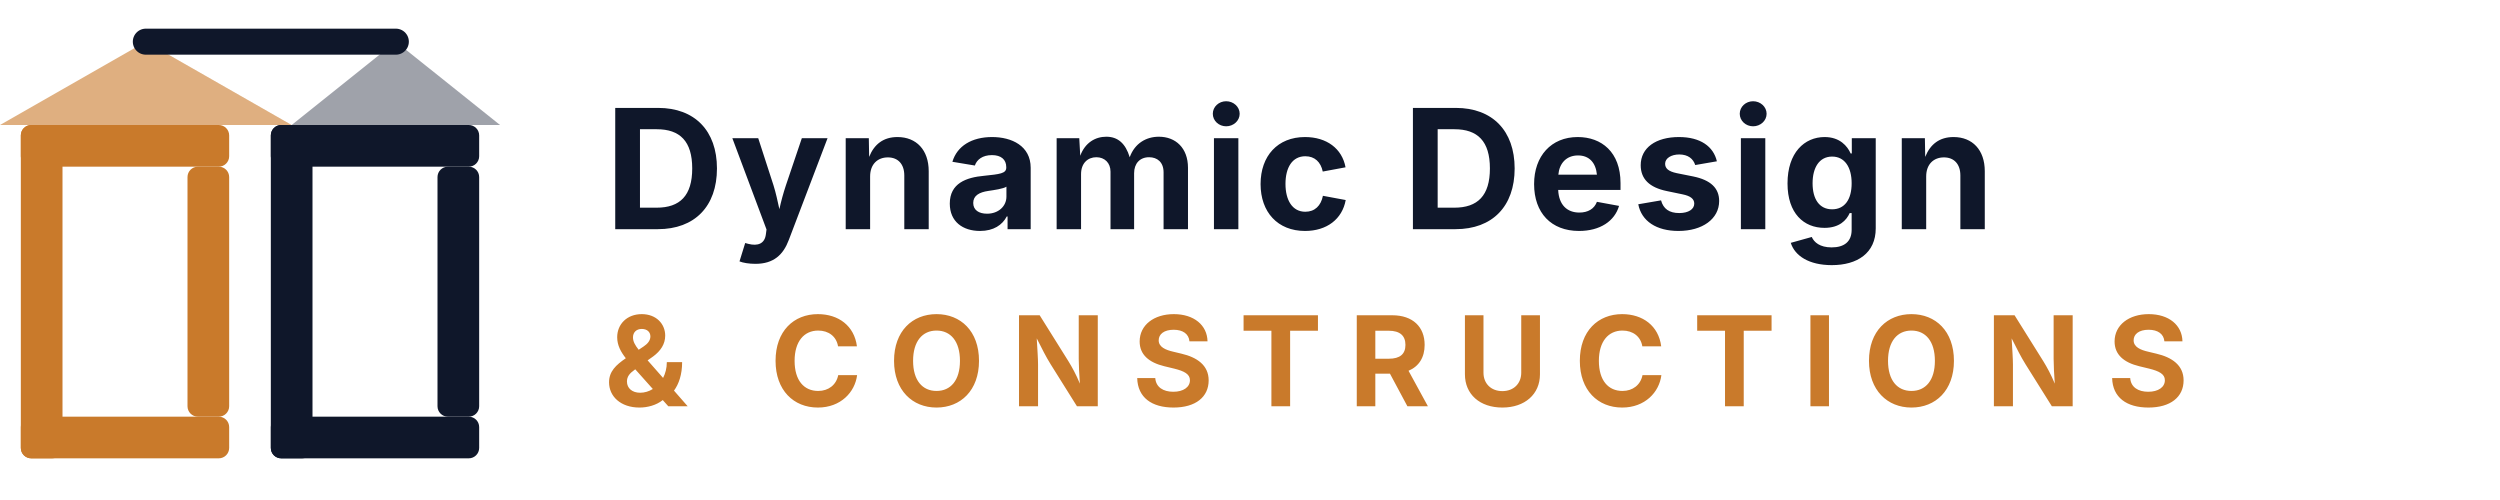
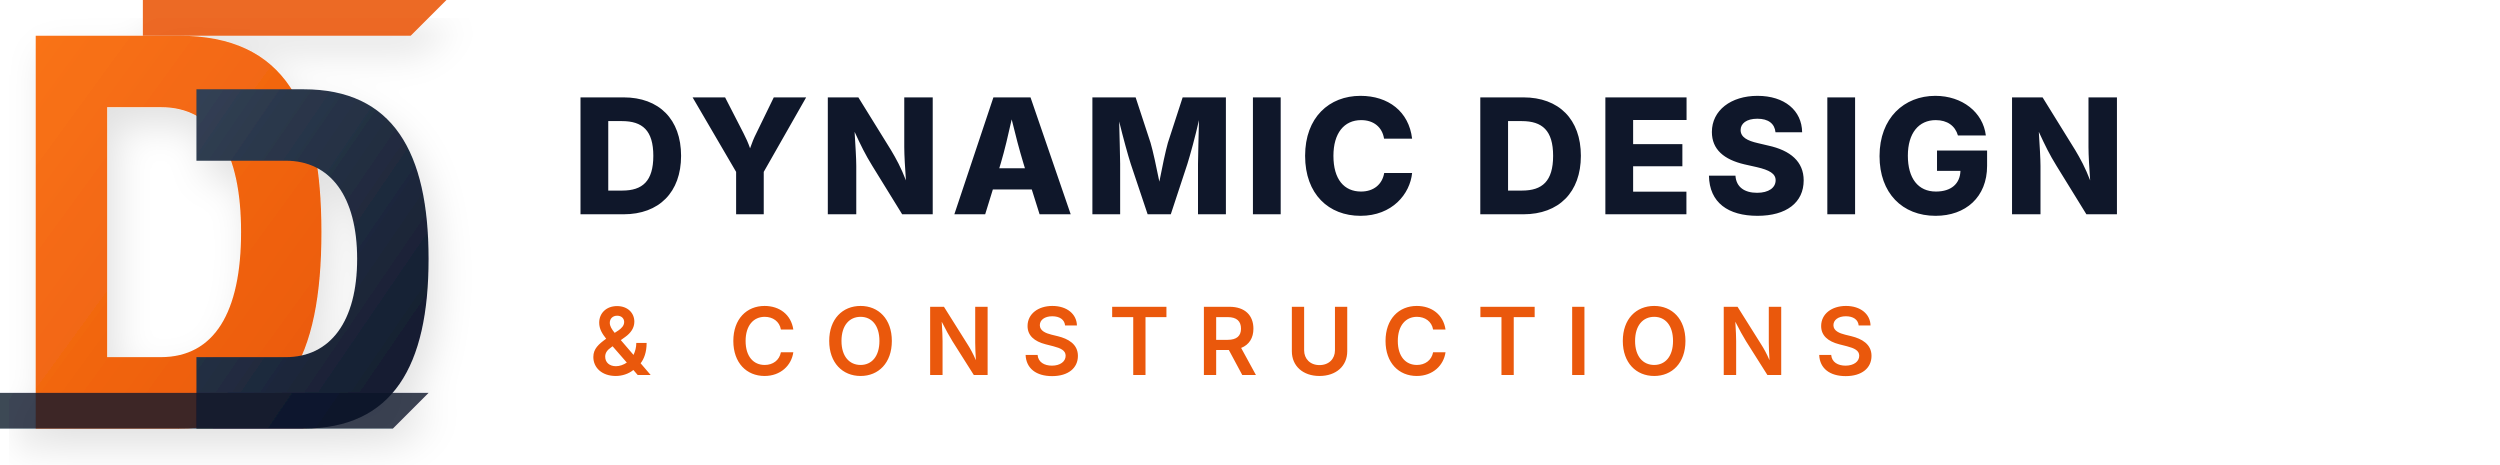
- <svg xmlns="http://www.w3.org/2000/svg" viewBox="0 0 240 48" fill="none">
-   <g transform="translate(0, 4)">
-     <rect x="2" y="8" width="4" height="32" rx="1" fill="#c97a2b" />
-     <rect x="2" y="8" width="20" height="4" rx="1" fill="#c97a2b" />
-     <rect x="2" y="36" width="20" height="4" rx="1" fill="#c97a2b" />
-     <rect x="18" y="12" width="4" height="24" rx="1" fill="#c97a2b" />
-     <rect x="26" y="8" width="4" height="32" rx="1" fill="#0f172a" />
-     <rect x="26" y="8" width="20" height="4" rx="1" fill="#0f172a" />
-     <rect x="26" y="36" width="20" height="4" rx="1" fill="#0f172a" />
-     <rect x="42" y="12" width="4" height="24" rx="1" fill="#0f172a" />
-     <polygon points="14,0 0,8 28,8" fill="#c97a2b" opacity="0.6" />
-     <line x1="14" y1="0" x2="38" y2="0" stroke="#0f172a" stroke-width="2.5" stroke-linecap="round" />
-     <polygon points="38,0 28,8 48,8" fill="#0f172a" opacity="0.4" />
+ <svg xmlns="http://www.w3.org/2000/svg" viewBox="0 0 280 52" fill="none">
+   <defs>
+     <linearGradient id="gradOrange" x1="0%" y1="0%" x2="100%" y2="100%">
+       <stop offset="0%" stop-color="#f97316" />
+       <stop offset="100%" stop-color="#ea580c" />
+     </linearGradient>
+     <linearGradient id="gradDark" x1="0%" y1="0%" x2="100%" y2="100%">
+       <stop offset="0%" stop-color="#334155" />
+       <stop offset="100%" stop-color="#0f172a" />
+     </linearGradient>
+     <filter id="shadow" x="-10%" y="-10%" width="120%" height="120%">
+       <feDropShadow dx="1" dy="2" stdDeviation="2" flood-color="#000000" flood-opacity="0.12" />
+     </filter>
+   </defs>
+   <g transform="translate(4, 4)" filter="url(#shadow)">
+     <path d="M 0 0 L 16 0 C 28 0, 32 8, 32 22 C 32 36, 28 44, 16 44 L 0 44 Z M 8 8 L 8 36 L 14 36 C 20 36, 23 31, 23 22 C 23 13, 20 8, 14 8 Z" fill="url(#gradOrange)" />
+     <path d="M 18 6 L 30 6 C 40 6, 44 13, 44 25 C 44 37, 40 44, 30 44 L 18 44 L 18 36 L 28 36 C 33 36, 36 32, 36 25 C 36 18, 33 14, 28 14 L 18 14 Z" fill="url(#gradDark)" />
+     <path d="M -4 44 L 40 44 L 44 40 L -4 40 Z" fill="#0f172a" opacity="0.8" />
+     <path d="M 12 -4 L 46 -4 L 42 0 L 12 0 Z" fill="#ea580c" opacity="0.9" />
  </g>
-   <text x="58" y="22" font-family="Inter, system-ui, sans-serif" font-weight="700" font-size="16" fill="#0f172a" letter-spacing="0.5">Dynamic Design</text>
-   <text x="58" y="39" font-family="Inter, system-ui, sans-serif" font-weight="700" font-size="12" fill="#c97a2b" letter-spacing="2.5" text-transform="uppercase">&amp; CONSTRUCTIONS</text>
+   <text x="64" y="24" font-family="'Inter', -apple-system, sans-serif" font-weight="800" font-size="18" fill="#0f172a" letter-spacing="1">DYNAMIC DESIGN</text>
+   <text x="66" y="42" font-family="'Inter', -apple-system, sans-serif" font-weight="600" font-size="10.5" fill="#ea580c" letter-spacing="3" text-transform="uppercase">&amp; CONSTRUCTIONS</text>
</svg>
